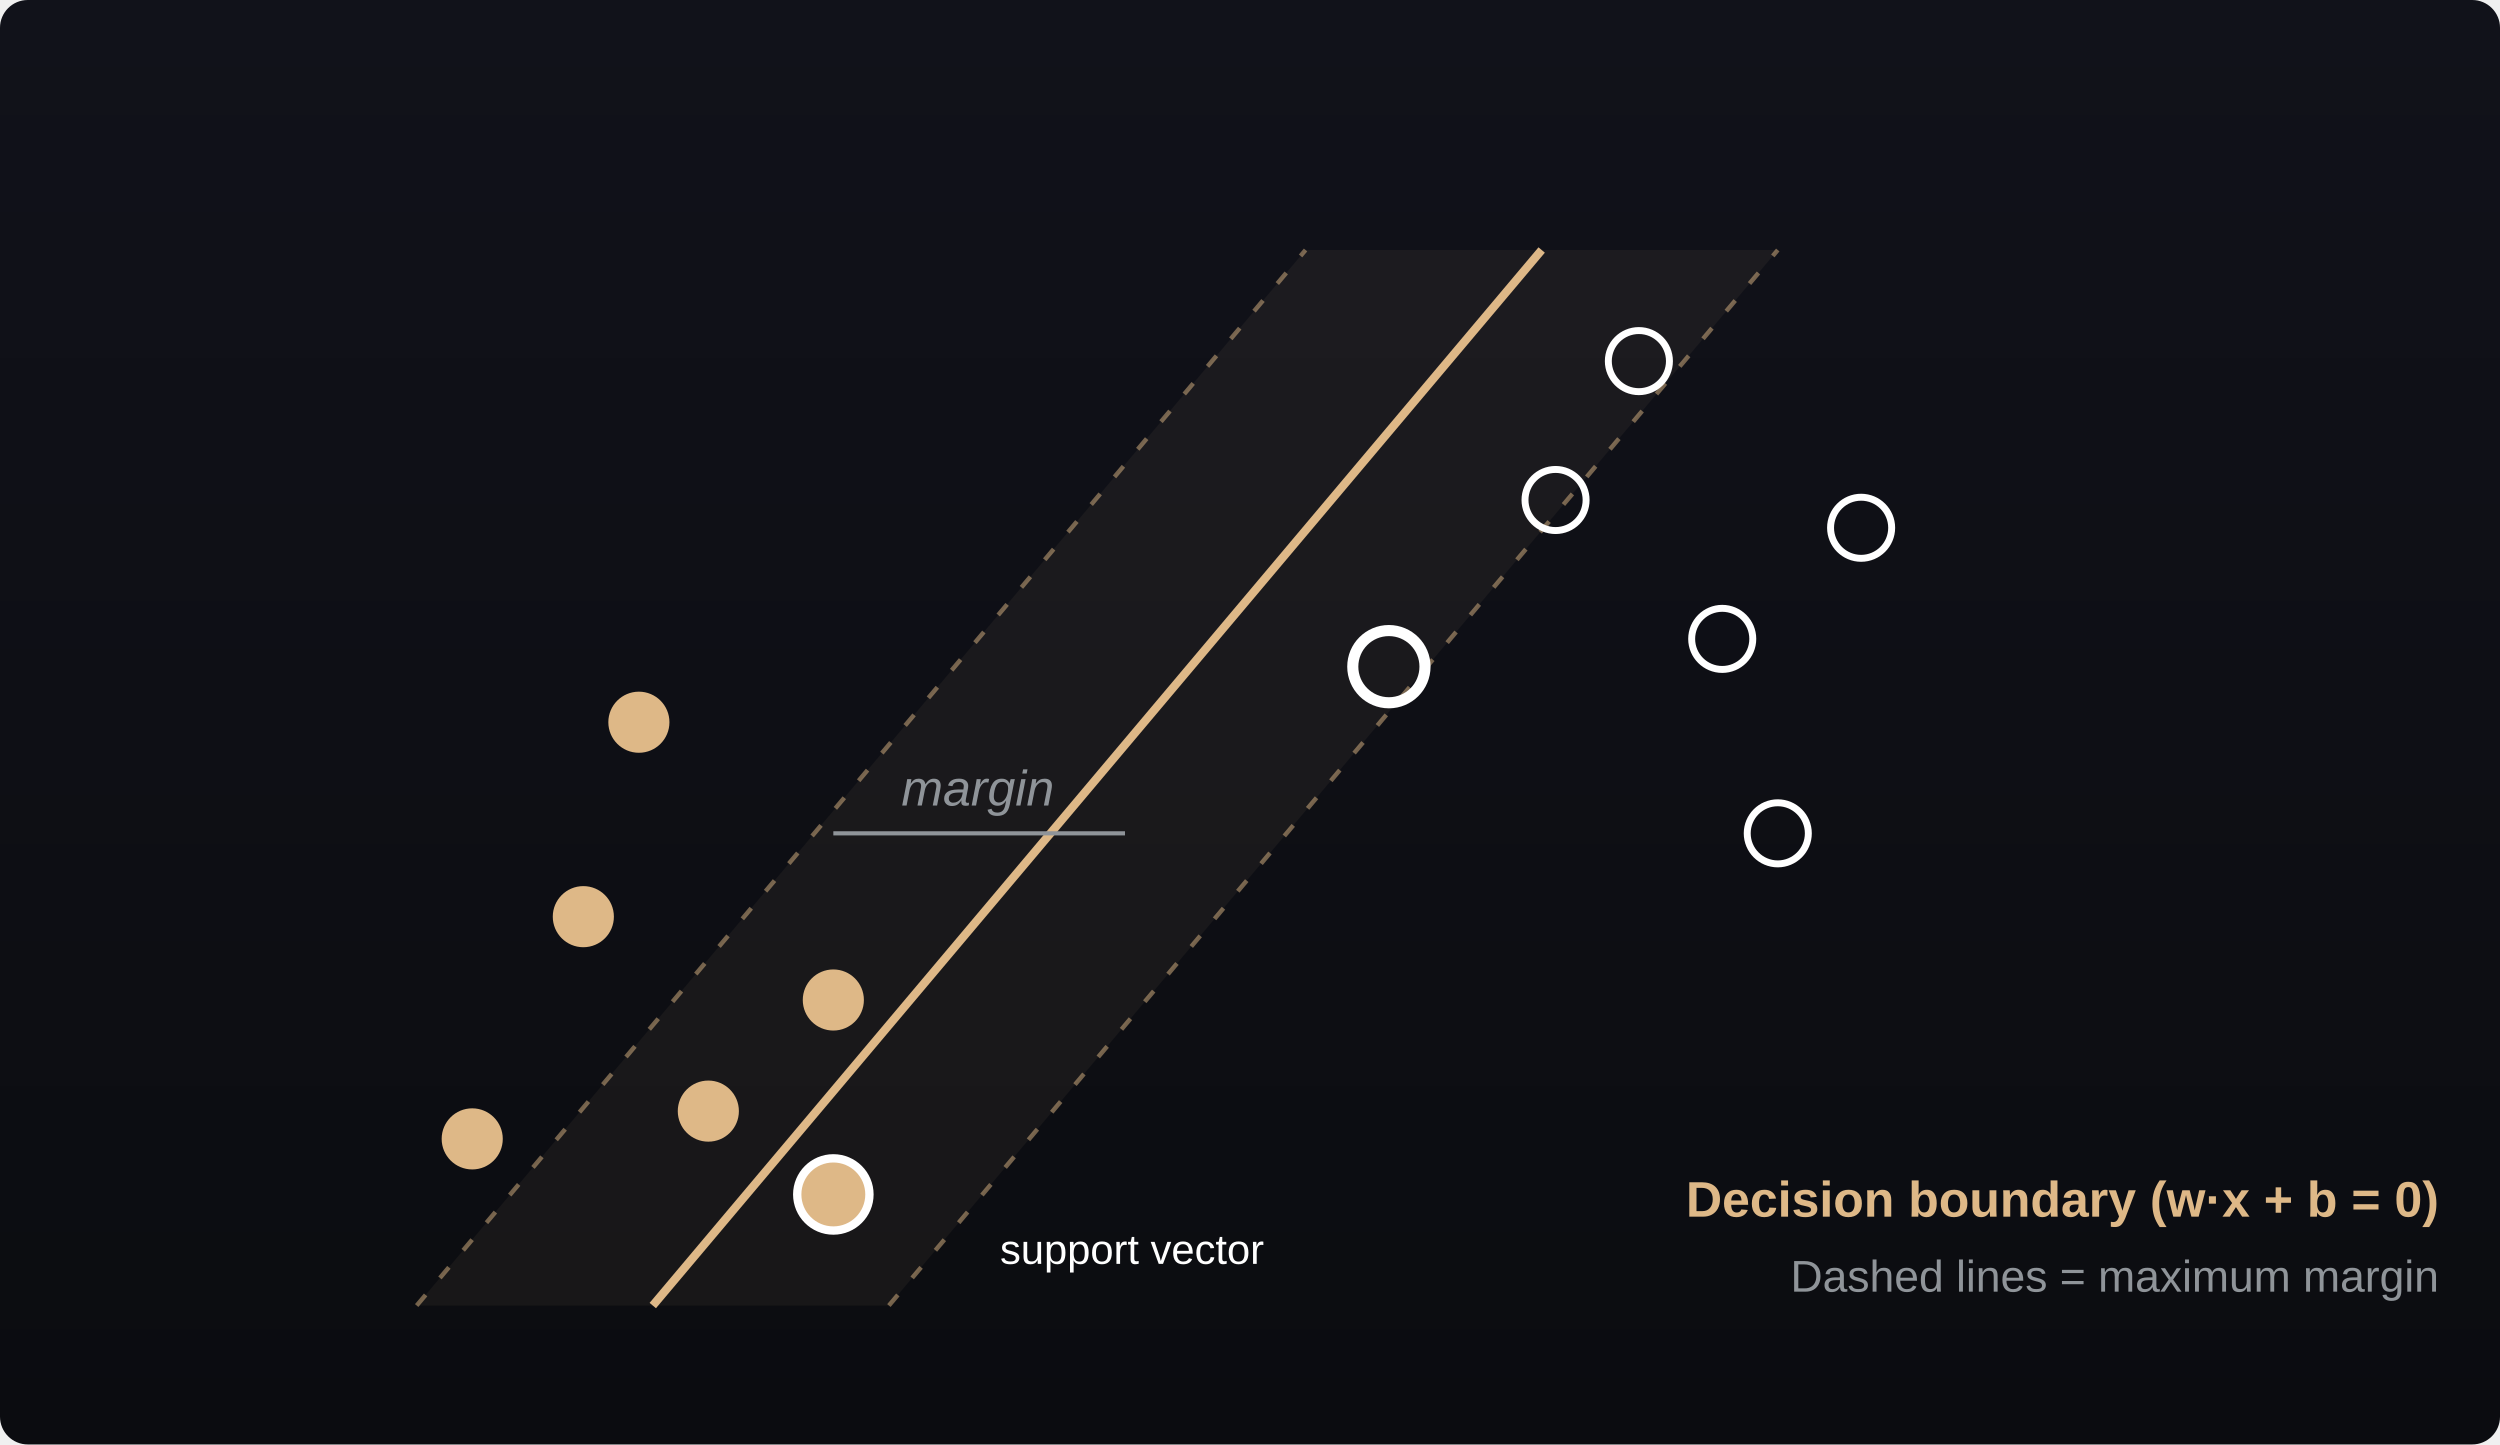
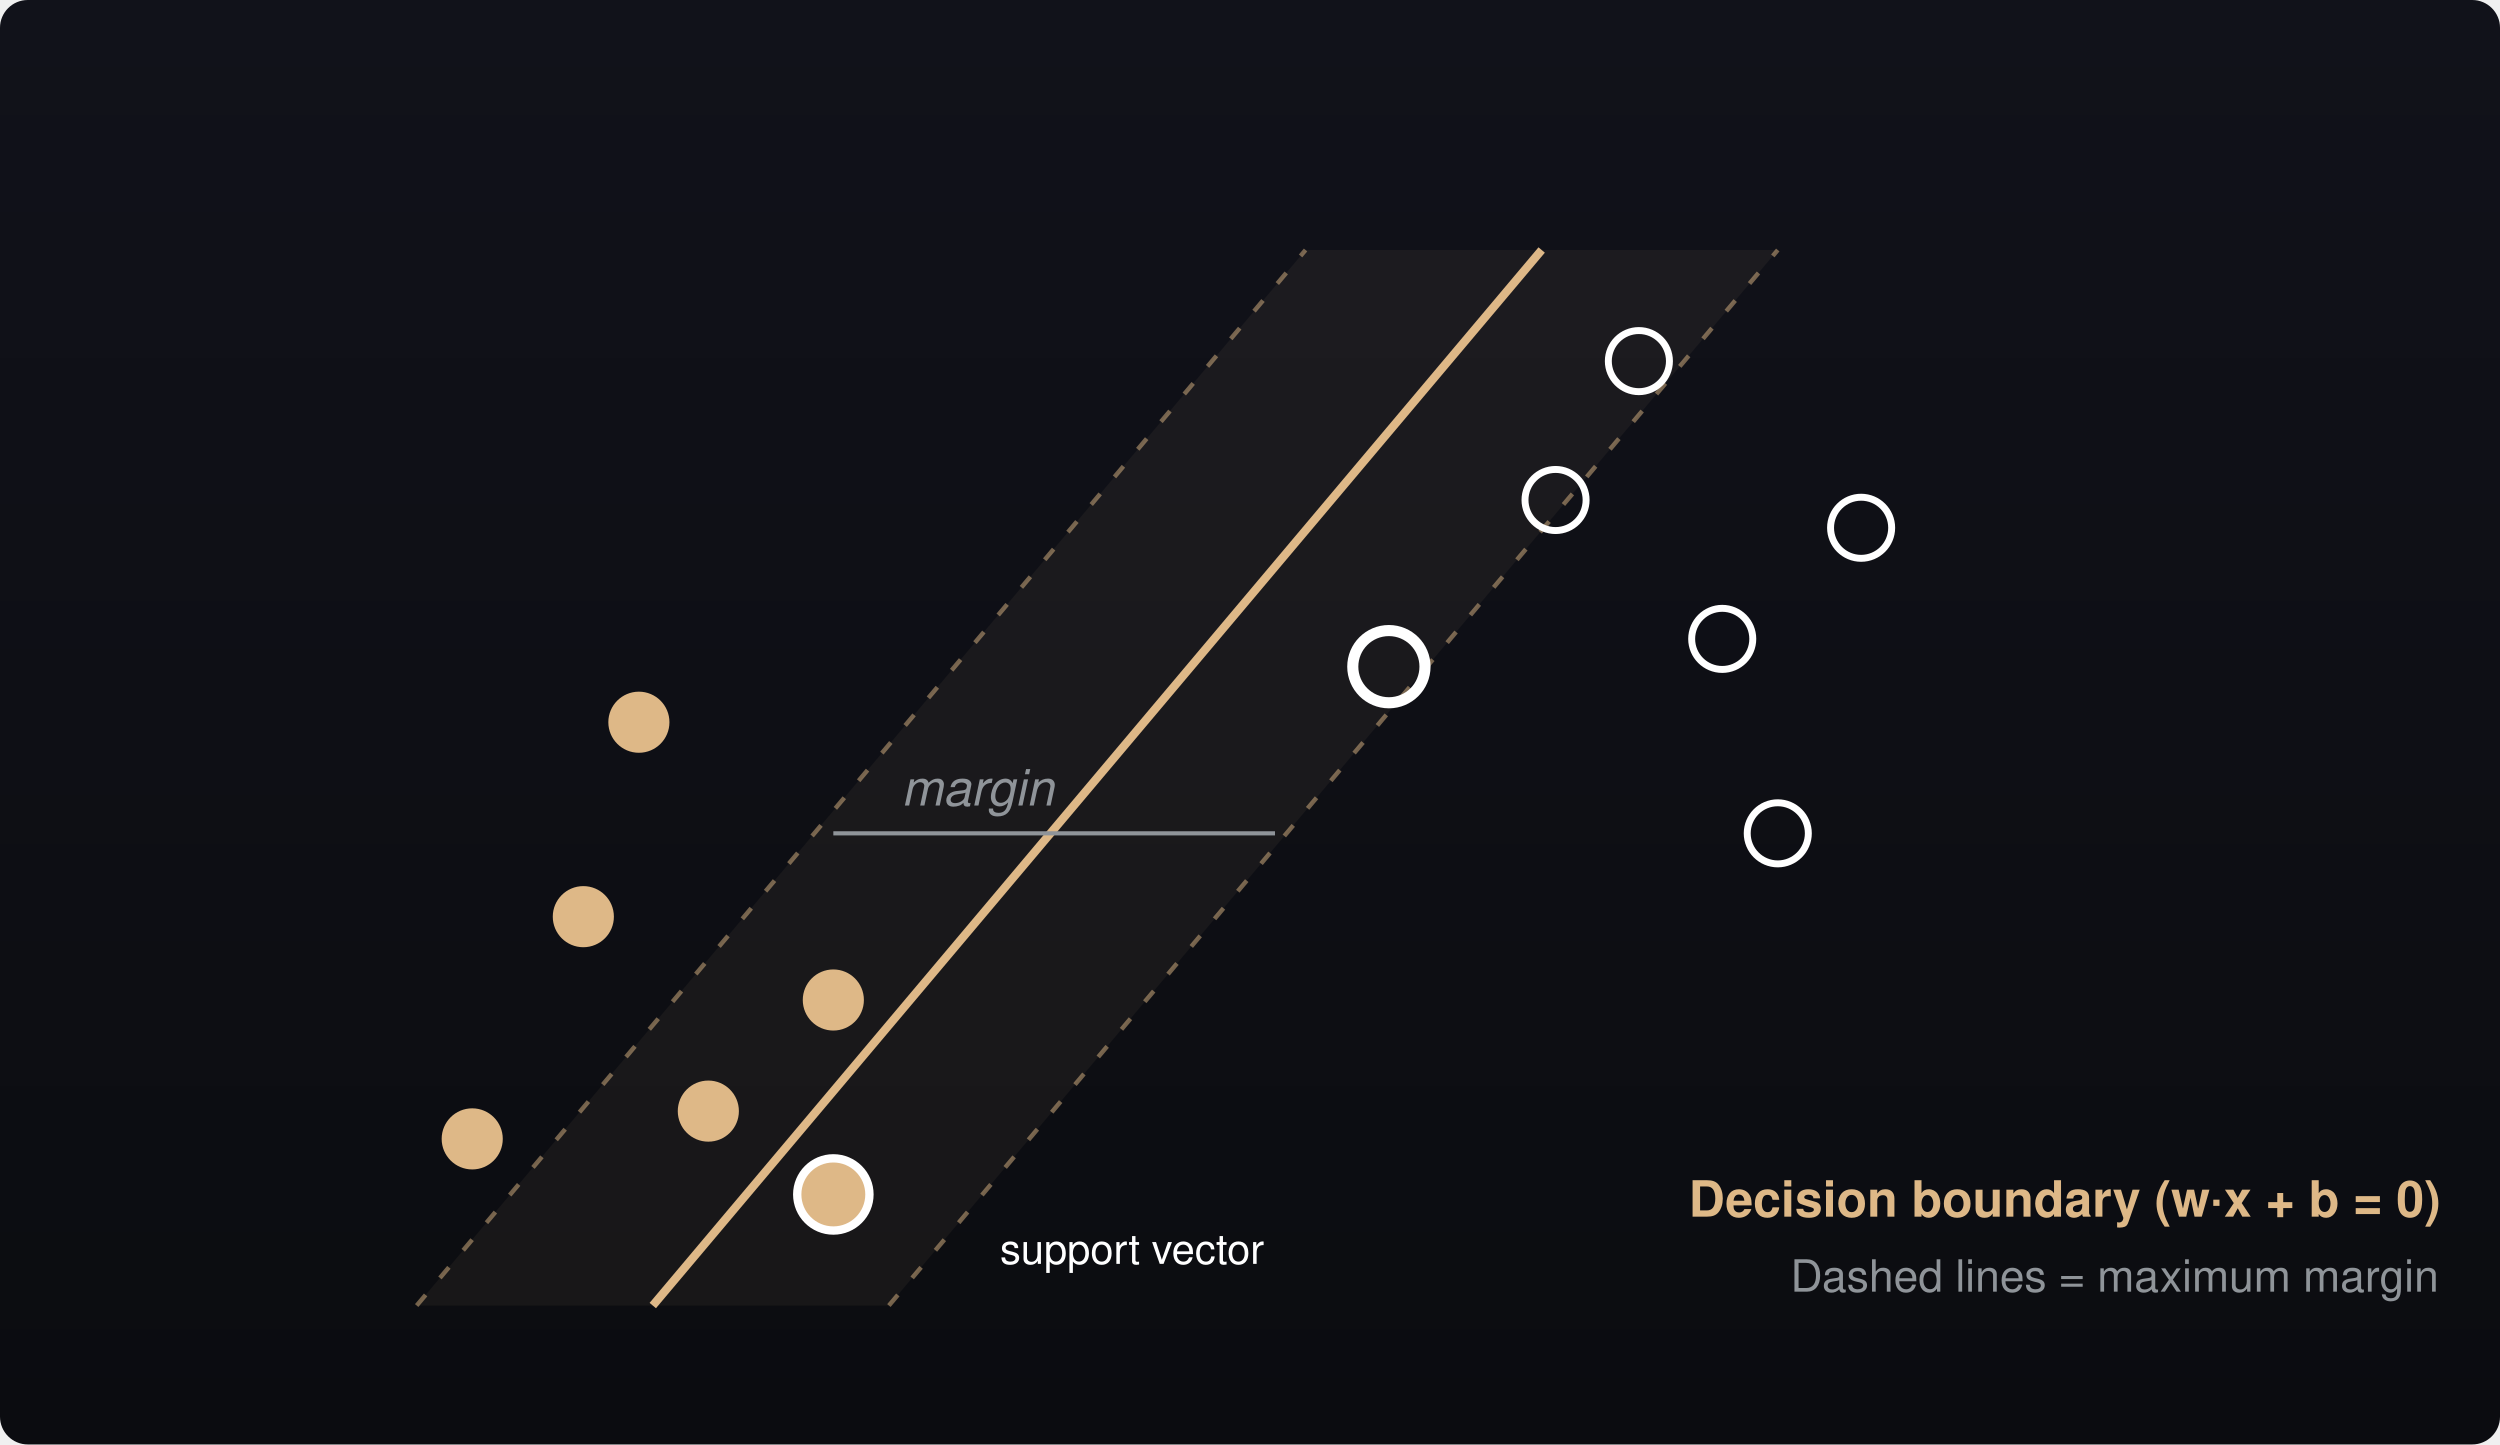
- <svg xmlns="http://www.w3.org/2000/svg" viewBox="0 0 900 520" role="img" aria-label="SVM maximum-margin separating hyperplane">
+ <svg xmlns="http://www.w3.org/2000/svg" width="100%" height="100%" viewBox="0 0 900 520" version="1.1" xml:space="preserve" style="fill-rule:evenodd;clip-rule:evenodd;">
+   <path d="M900,10L900,510C900,515.519 895.519,520 890,520L10,520C4.481,520 0,515.519 0,510L0,10C0,4.481 4.481,0 10,0L890,0C895.519,0 900,4.481 900,10Z" style="fill:url(#_Linear1);" />
+   <path d="M150,470L470,90L640,90L320,470L150,470Z" style="fill:rgb(222,184,135);fill-opacity:0.06;fill-rule:nonzero;" />
+   <path d="M235,470L555,90" style="fill:none;fill-rule:nonzero;stroke:rgb(222,184,135);stroke-width:3px;" />
+   <path d="M150,470L470,90" style="fill:none;fill-rule:nonzero;stroke:rgb(222,184,135);stroke-opacity:0.5;stroke-width:1.6px;stroke-dasharray:5,8;" />
+   <path d="M320,470L640,90" style="fill:none;fill-rule:nonzero;stroke:rgb(222,184,135);stroke-opacity:0.5;stroke-width:1.6px;stroke-dasharray:5,8;" />
+   <g transform="matrix(1.514286,0,0,1,-154.2857,0)">
+     <path d="M300,300L405,300" style="fill:none;fill-rule:nonzero;stroke:rgb(143,148,153);stroke-width:1.5px;" />
+   </g>
+   <g transform="matrix(1,0,0,1,352,290)">
+     <text x="-27.51px" y="0px" style="font-family:'Helvetica-Oblique', 'Helvetica';font-style:italic;font-size:18px;fill:rgb(143,148,153);">margin</text>
+   </g>
+   <g>
+     <circle cx="210" cy="330" r="11" style="fill:rgb(222,184,135);" />
+     <circle cx="255" cy="400" r="11" style="fill:rgb(222,184,135);" />
+     <circle cx="170" cy="410" r="11" style="fill:rgb(222,184,135);" />
+     <circle cx="300" cy="360" r="11" style="fill:rgb(222,184,135);" />
+     <circle cx="230" cy="260" r="11" style="fill:rgb(222,184,135);" />
+   </g>
+   <circle cx="300" cy="430" r="13" style="fill:rgb(222,184,135);stroke:white;stroke-width:3px;" />
+   <g>
+     <circle cx="560" cy="180" r="11" style="fill:none;stroke:white;stroke-width:2.5px;" />
+     <circle cx="620" cy="230" r="11" style="fill:none;stroke:white;stroke-width:2.5px;" />
+     <circle cx="590" cy="130" r="11" style="fill:none;stroke:white;stroke-width:2.5px;" />
+     <circle cx="670" cy="190" r="11" style="fill:none;stroke:white;stroke-width:2.5px;" />
+     <circle cx="640" cy="300" r="11" style="fill:none;stroke:white;stroke-width:2.5px;" />
+   </g>
+   <circle cx="500" cy="240" r="13" style="fill:none;stroke:white;stroke-width:4px;" />
+   <g transform="matrix(1,0,0,1,878,438)">
+     <text x="-270.062px" y="0px" style="font-family:'Helvetica-Bold', 'Helvetica';font-weight:700;font-size:18px;fill:rgb(222,184,135);">Decision boundary (w·x + b = 0)</text>
+   </g>
+   <g transform="matrix(1,0,0,1,878,465)">
+     <text x="-233.422px" y="0px" style="font-family:'Helvetica';font-size:16px;fill:rgb(143,148,153);">Dashed lines = maximum margin</text>
+   </g>
+   <g transform="matrix(1,0,0,1,360,455)">
+     <text x="0px" y="0px" style="font-family:'Helvetica';font-size:15px;fill:white;">support vector</text>
+   </g>
  <defs>
-     <linearGradient id="svmbg" x1="0" y1="0" x2="0" y2="1">
-       <stop offset="0" stop-color="#11121a" />
-       <stop offset="1" stop-color="#0b0c10" />
+     <linearGradient id="_Linear1" x1="0" y1="0" x2="1" y2="0" gradientUnits="userSpaceOnUse" gradientTransform="matrix(0,520,-520,0,0,0)">
+       <stop offset="0" style="stop-color:rgb(17,18,26);stop-opacity:1" />
+       <stop offset="1" style="stop-color:rgb(11,12,16);stop-opacity:1" />
    </linearGradient>
  </defs>
-   <rect width="900" height="520" rx="10" fill="url(#svmbg)" />
-   <polygon points="150,470 470,90 640,90 320,470" fill="#deb887" fill-opacity="0.06" />
-   <line x1="235" y1="470" x2="555" y2="90" stroke="#deb887" stroke-width="3" />
-   <line x1="150" y1="470" x2="470" y2="90" stroke="#deb887" stroke-opacity="0.5" stroke-width="1.6" stroke-dasharray="5 8" />
-   <line x1="320" y1="470" x2="640" y2="90" stroke="#deb887" stroke-opacity="0.5" stroke-width="1.6" stroke-dasharray="5 8" />
-   <g stroke="#8f9499" stroke-width="1.5">
-     <line x1="300" y1="300" x2="405" y2="300" />
-   </g>
-   <text x="352" y="290" text-anchor="middle" fill="#8f9499" font-family="Helvetica Neue, Arial, sans-serif" font-size="18" font-style="italic">margin</text>
-   <g fill="#deb887">
-     <circle cx="210" cy="330" r="11" />
-     <circle cx="255" cy="400" r="11" />
-     <circle cx="170" cy="410" r="11" />
-     <circle cx="300" cy="360" r="11" />
-     <circle cx="230" cy="260" r="11" />
-   </g>
-   <circle cx="300" cy="430" r="13" fill="#deb887" stroke="#ffffff" stroke-width="3" />
-   <g fill="none" stroke="#ffffff" stroke-width="2.5">
-     <circle cx="560" cy="180" r="11" />
-     <circle cx="620" cy="230" r="11" />
-     <circle cx="590" cy="130" r="11" />
-     <circle cx="670" cy="190" r="11" />
-     <circle cx="640" cy="300" r="11" />
-   </g>
-   <circle cx="500" cy="240" r="13" fill="none" stroke="#ffffff" stroke-width="4" />
-   <text x="878" y="438" text-anchor="end" fill="#deb887" font-family="Helvetica Neue, Arial, sans-serif" font-size="18" font-weight="700">Decision boundary (w·x + b = 0)</text>
-   <text x="878" y="465" text-anchor="end" fill="#8f9499" font-family="Helvetica Neue, Arial, sans-serif" font-size="16">Dashed lines = maximum margin</text>
-   <text x="360" y="455" fill="#ffffff" font-family="Helvetica Neue, Arial, sans-serif" font-size="15">support vector</text>
</svg>
